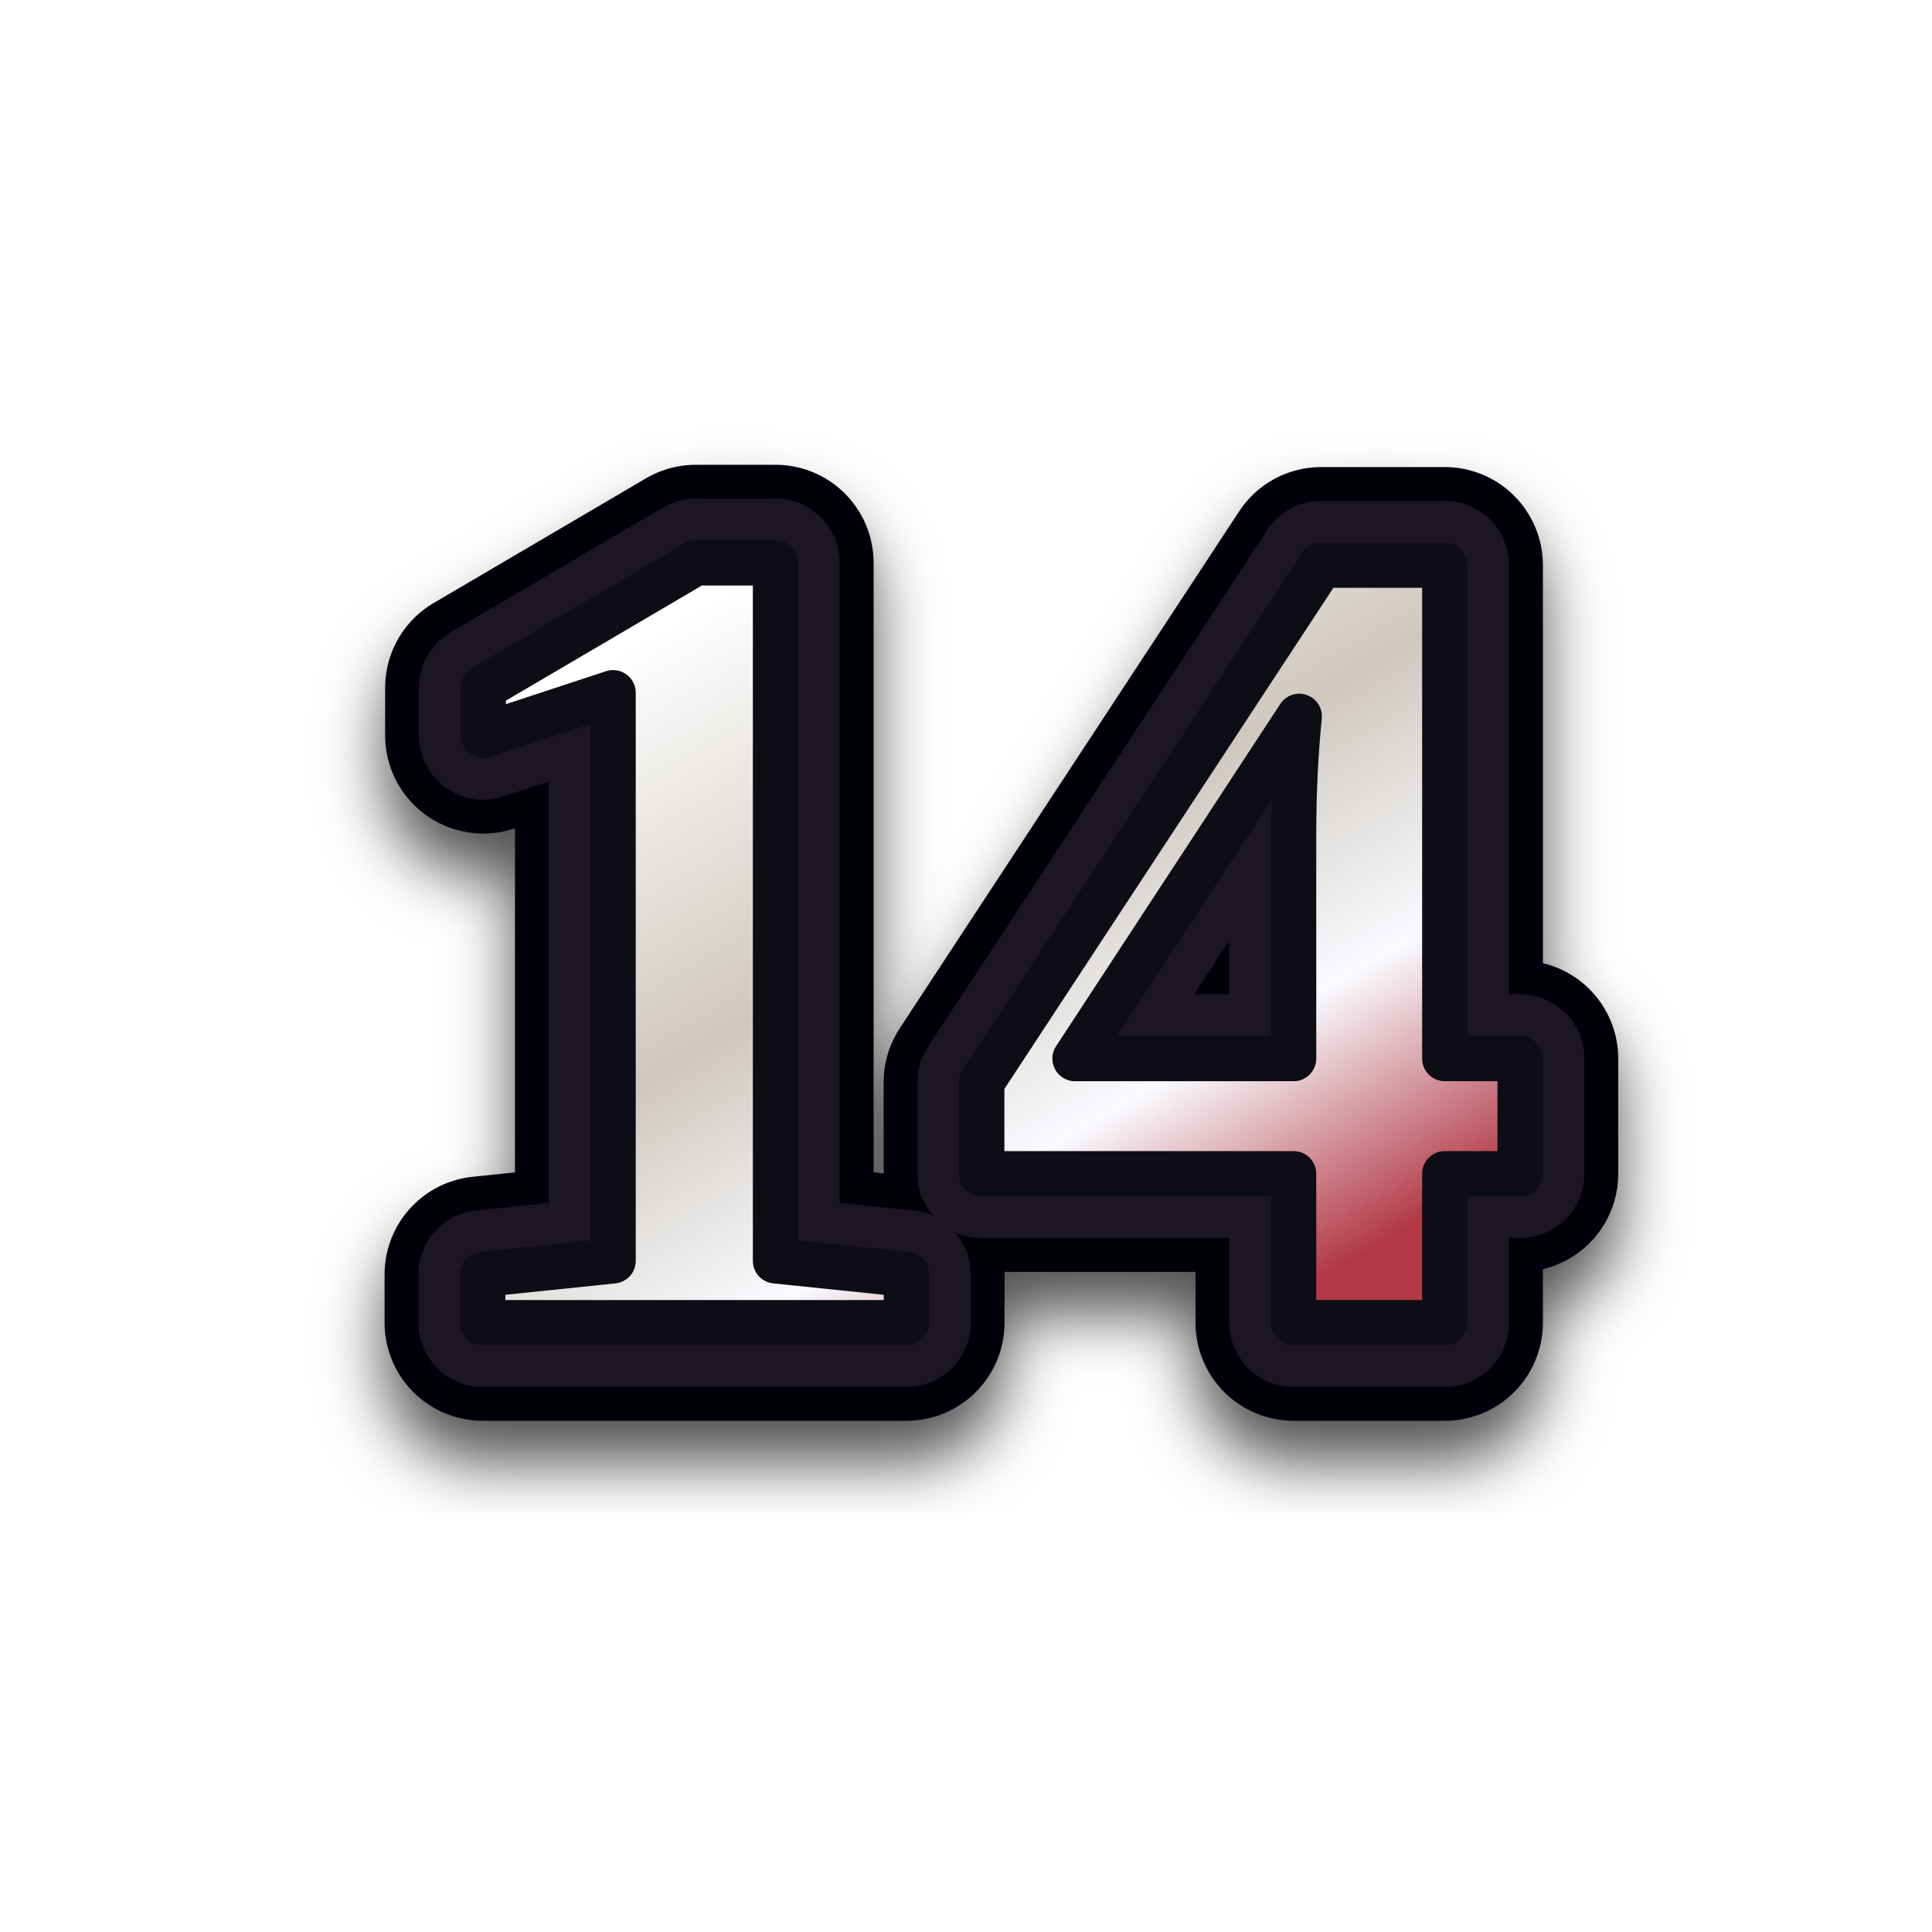
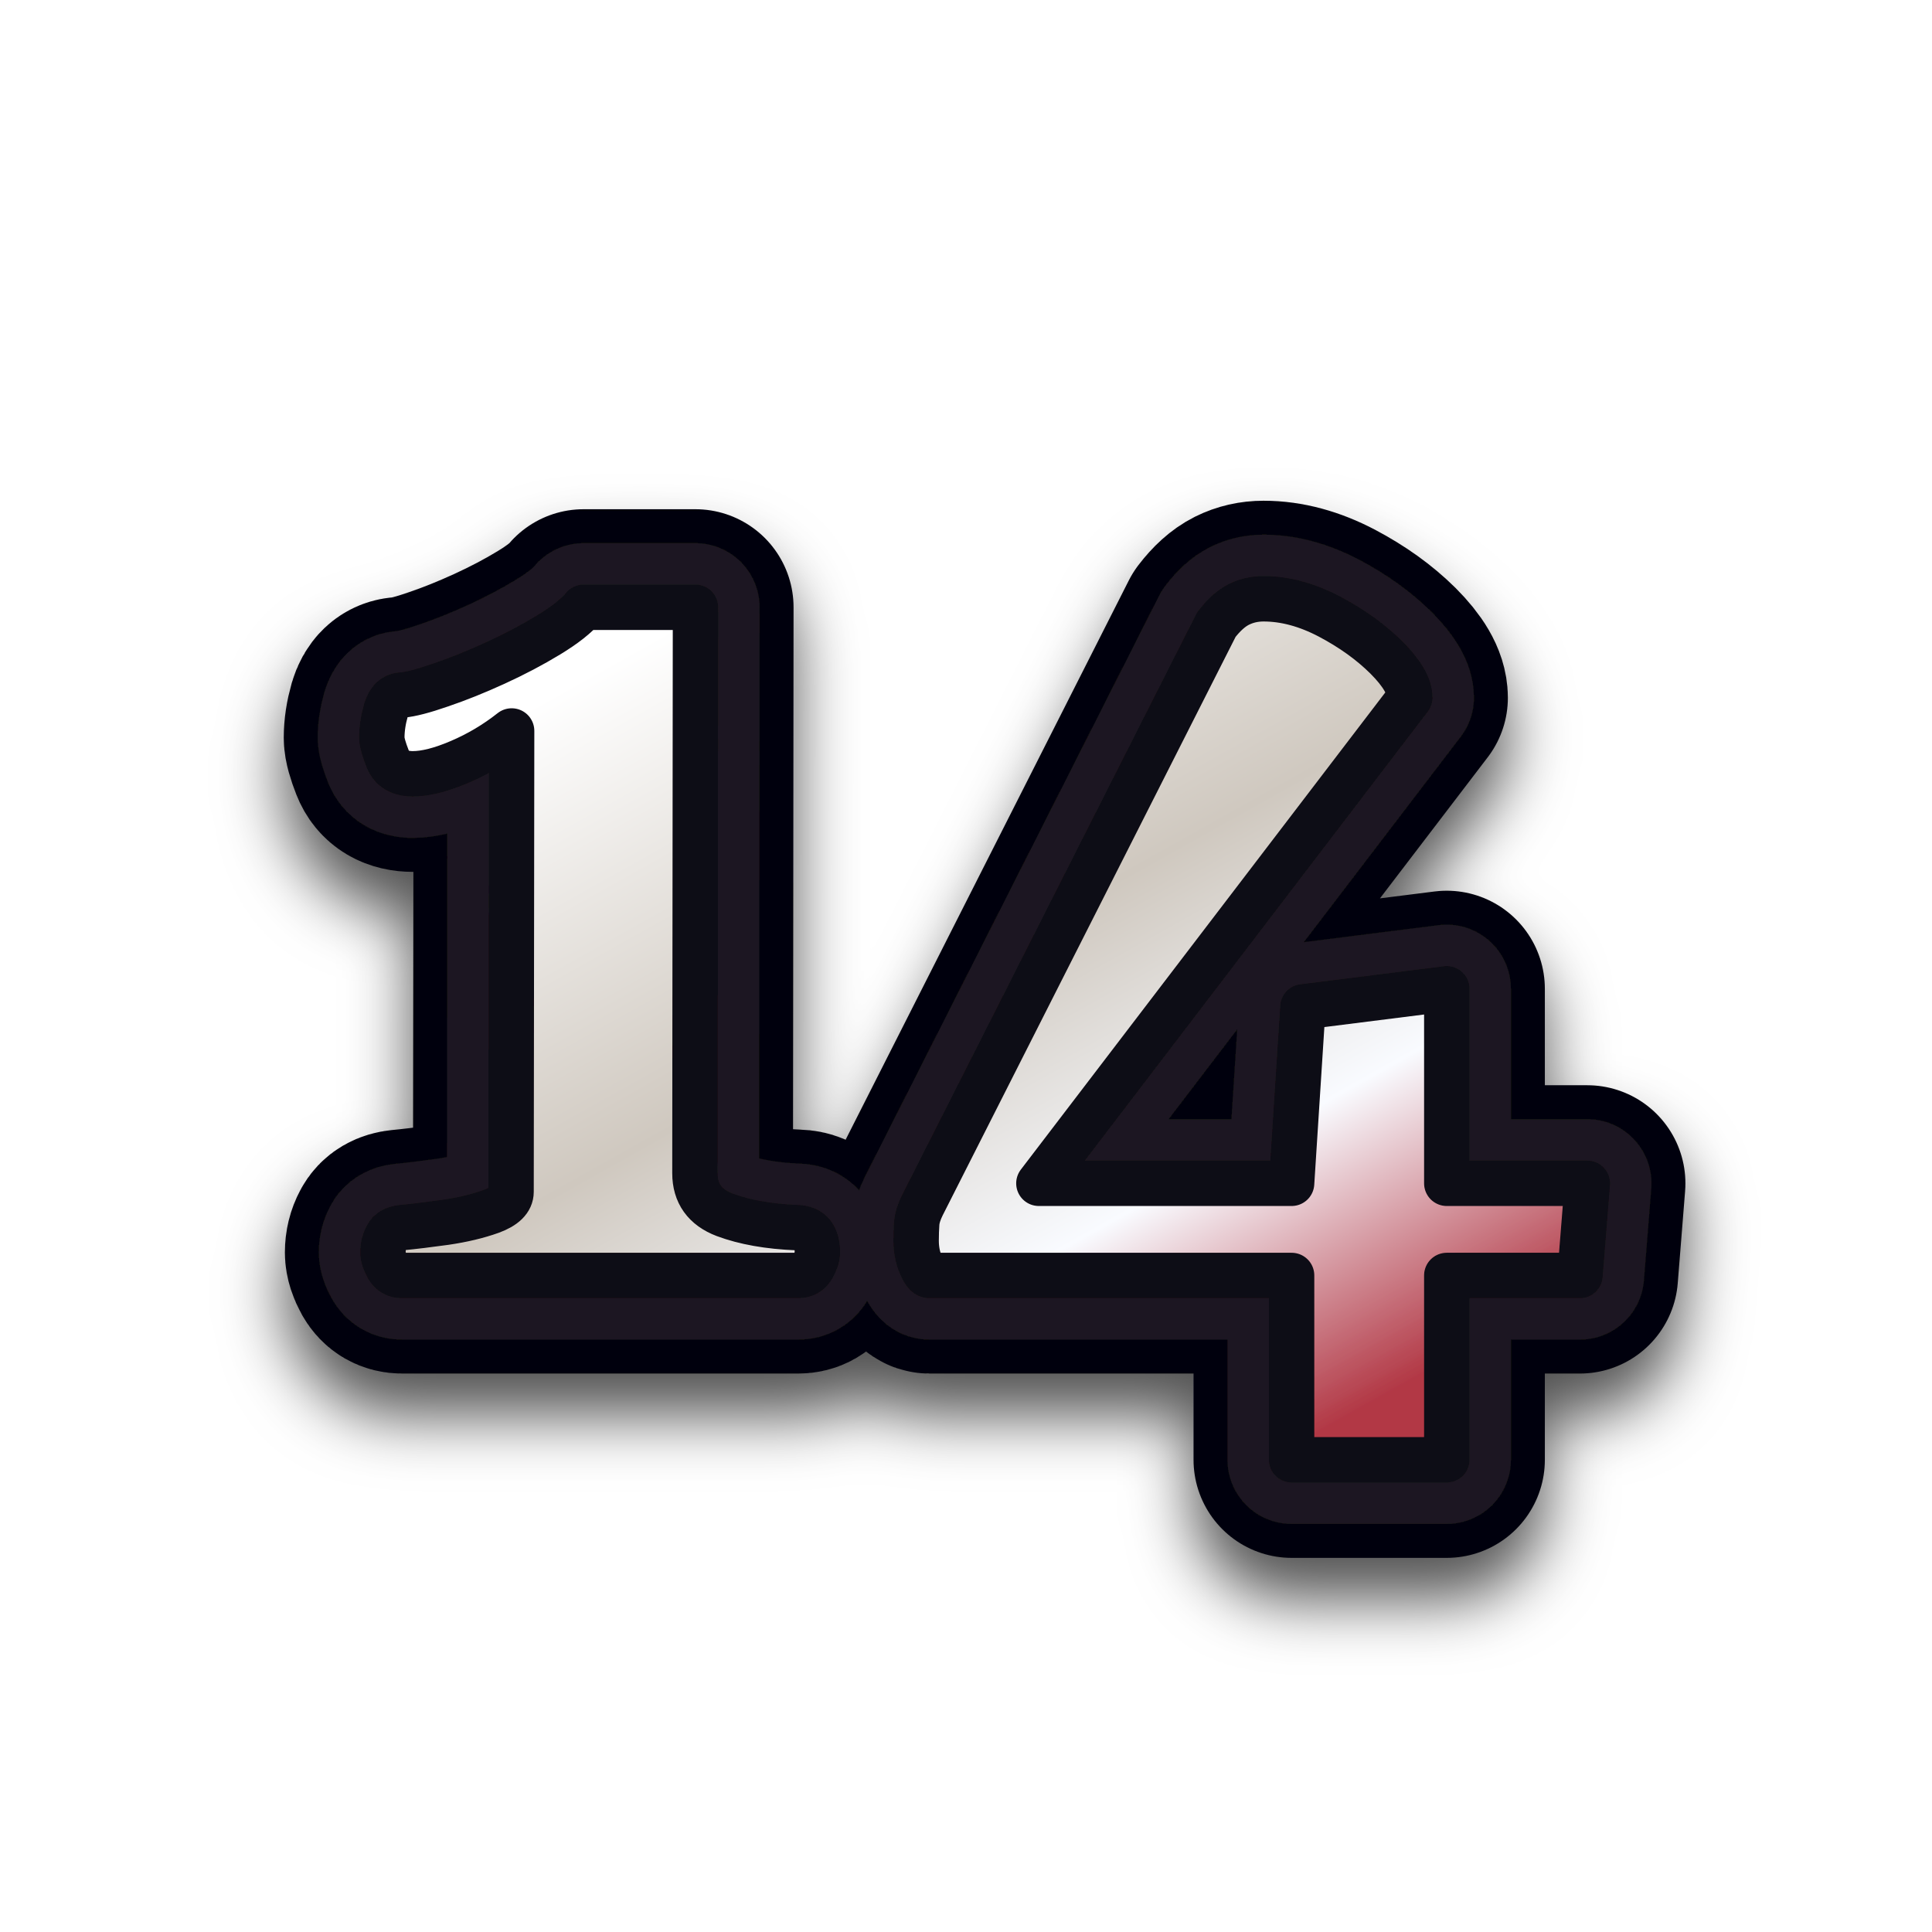
<svg xmlns="http://www.w3.org/2000/svg" viewBox="0 0 1024 1024" role="img" aria-label="LN 14 dan">
  <defs>
    <linearGradient id="lnfill" x1="18%" x2="84%" y1="8%" y2="92%">
      <stop offset="0" stop-color="#ffffff" />
      <stop offset="0.43" stop-color="#cfc8bf" />
      <stop offset="0.72" stop-color="#f9fbff" />
      <stop offset="1" stop-color="#b23845" />
    </linearGradient>
    <filter id="shadow" x="-25%" y="-25%" width="150%" height="150%">
      <feDropShadow dx="0" dy="22" stdDeviation="17" flood-color="#000" flood-opacity="0.68" />
    </filter>
  </defs>
  <g filter="url(#shadow)">
-     <text x="512" y="528" text-anchor="middle" dominant-baseline="middle" font-family="Georgia, 'Times New Roman', serif" font-size="610" font-weight="900" fill="none" stroke="#050509" stroke-width="104" stroke-linejoin="round">14</text>
-     <text x="512" y="528" text-anchor="middle" dominant-baseline="middle" font-family="Georgia, 'Times New Roman', serif" font-size="610" font-weight="900" fill="none" stroke="#1c1820" stroke-width="68" stroke-linejoin="round">14</text>
-     <text x="512" y="528" text-anchor="middle" dominant-baseline="middle" font-family="Georgia, 'Times New Roman', serif" font-size="610" font-weight="900" fill="url(#lnfill)" stroke="#0d0a12" stroke-width="24" stroke-linejoin="round">14</text>
+     <path d="M423.1 676.0L213.1 676.0Q208.0 676.0 205.5 671.6Q203.0 667.1 203.0 663.8L203.0 663.8Q203.0 659.1 205.1 655.2Q207.1 651.3 212.8 650.7L212.8 650.7Q222.3 649.8 236.0 647.9Q249.7 645.9 260.3 642.1Q270.9 638.2 270.9 631.7L270.9 631.7L271.2 387.4Q258.4 397.5 243.6 403.8Q228.9 410.1 218.8 410.1L218.8 410.1Q208.6 410.1 205.5 402.2Q202.4 394.3 202.4 391.0L202.4 391.0Q202.4 384.1 204.6 376.4Q206.9 368.6 213.1 368.4L213.1 368.4Q220.0 367.8 233.5 363.1Q247.1 358.5 262.4 351.5Q277.7 344.5 290.7 336.6Q303.7 328.7 309.3 321.9L309.3 321.9L368.6 321.9L368.3 621.8Q368.3 637.9 384.1 643.9Q399.9 649.8 422.5 650.7L422.5 650.7Q433.2 651.0 433.2 663.8L433.2 663.8Q433.2 667.1 430.7 671.6Q428.2 676.0 423.1 676.0L423.1 676.0ZM766.8 773.7L684.6 773.7L684.6 676.0L492.5 676.0Q490.4 676.0 488.0 670.2Q485.6 664.4 485.6 657.6L485.6 657.6Q485.6 652.8 485.9 648.5Q486.2 644.2 488.9 638.8L488.9 638.8L644.7 331.1Q650.6 323.4 656.6 320.4Q662.6 317.4 669.7 317.4L669.7 317.4Q686.7 317.4 704.6 326.8Q722.4 336.2 734.8 348.5Q747.2 360.9 747.2 369.8L747.2 369.8L550.6 627.2L684.6 627.2L690.6 533.7L766.8 524.1L766.8 627.2L841.3 627.2L837.4 676.0L766.8 676.0L766.8 773.7Z" fill="none" stroke="#050509" stroke-width="104" stroke-linejoin="round" />
+     <path d="M423.1 676.0L213.1 676.0Q208.0 676.0 205.5 671.6Q203.0 667.1 203.0 663.8L203.0 663.8Q203.0 659.1 205.1 655.2Q207.1 651.3 212.8 650.7L212.8 650.7Q222.3 649.8 236.0 647.9Q249.7 645.9 260.3 642.1Q270.9 638.2 270.9 631.7L270.9 631.7L271.2 387.4Q258.4 397.5 243.6 403.8Q228.9 410.1 218.8 410.1L218.8 410.1Q208.6 410.1 205.5 402.2Q202.4 394.3 202.4 391.0L202.4 391.0Q202.4 384.1 204.6 376.4Q206.9 368.6 213.1 368.4L213.1 368.4Q220.0 367.8 233.5 363.1Q247.1 358.5 262.4 351.5Q277.7 344.5 290.7 336.6Q303.7 328.7 309.3 321.9L309.3 321.9L368.6 321.9L368.3 621.8Q368.3 637.9 384.1 643.9Q399.9 649.8 422.5 650.7L422.5 650.7Q433.2 651.0 433.2 663.8L433.2 663.8Q433.2 667.1 430.7 671.6Q428.2 676.0 423.1 676.0L423.1 676.0ZM766.8 773.7L684.6 773.7L684.6 676.0L492.5 676.0Q490.4 676.0 488.0 670.2Q485.6 664.4 485.6 657.6L485.6 657.6Q485.6 652.8 485.9 648.5Q486.2 644.2 488.9 638.8L488.9 638.8L644.7 331.1Q650.6 323.4 656.6 320.4Q662.6 317.4 669.7 317.4L669.7 317.4Q686.7 317.4 704.6 326.8Q722.4 336.2 734.8 348.5Q747.2 360.9 747.2 369.8L747.2 369.8L550.6 627.2L684.6 627.2L690.6 533.7L766.8 524.1L766.8 627.2L841.3 627.2L837.4 676.0L766.8 676.0L766.8 773.7Z" fill="none" stroke="#1c1820" stroke-width="68" stroke-linejoin="round" />
+     <path d="M423.1 676.0L213.1 676.0Q208.0 676.0 205.5 671.6Q203.0 667.1 203.0 663.8L203.0 663.8Q203.0 659.1 205.1 655.2Q207.1 651.3 212.8 650.7L212.8 650.7Q222.3 649.8 236.0 647.9Q249.7 645.9 260.3 642.1Q270.9 638.2 270.9 631.7L270.9 631.7L271.2 387.4Q258.4 397.5 243.6 403.8Q228.9 410.1 218.8 410.1L218.8 410.1Q208.6 410.1 205.5 402.2Q202.4 394.3 202.4 391.0L202.4 391.0Q202.4 384.1 204.6 376.4Q206.9 368.6 213.1 368.4L213.1 368.4Q220.0 367.8 233.5 363.1Q247.1 358.5 262.4 351.5Q277.7 344.5 290.7 336.6Q303.7 328.7 309.3 321.9L309.3 321.9L368.6 321.9L368.3 621.8Q368.3 637.9 384.1 643.9Q399.9 649.8 422.5 650.7L422.5 650.7Q433.2 651.0 433.2 663.8L433.2 663.8Q433.2 667.1 430.7 671.6Q428.2 676.0 423.1 676.0L423.1 676.0ZM766.8 773.7L684.6 773.7L684.6 676.0L492.5 676.0Q490.4 676.0 488.0 670.2Q485.6 664.4 485.6 657.6L485.6 657.6Q485.6 652.8 485.9 648.5Q486.2 644.2 488.9 638.8L488.9 638.8L644.7 331.1Q650.6 323.4 656.6 320.4Q662.6 317.4 669.7 317.4L669.7 317.4Q686.7 317.4 704.6 326.8Q722.4 336.2 734.8 348.5Q747.2 360.9 747.2 369.8L747.2 369.8L550.6 627.2L684.6 627.2L690.6 533.7L766.8 524.1L766.8 627.2L841.3 627.2L837.4 676.0L766.8 676.0L766.8 773.7Z" fill="url(#lnfill)" stroke="#0d0a12" stroke-width="24" stroke-linejoin="round" />
  </g>
</svg>
